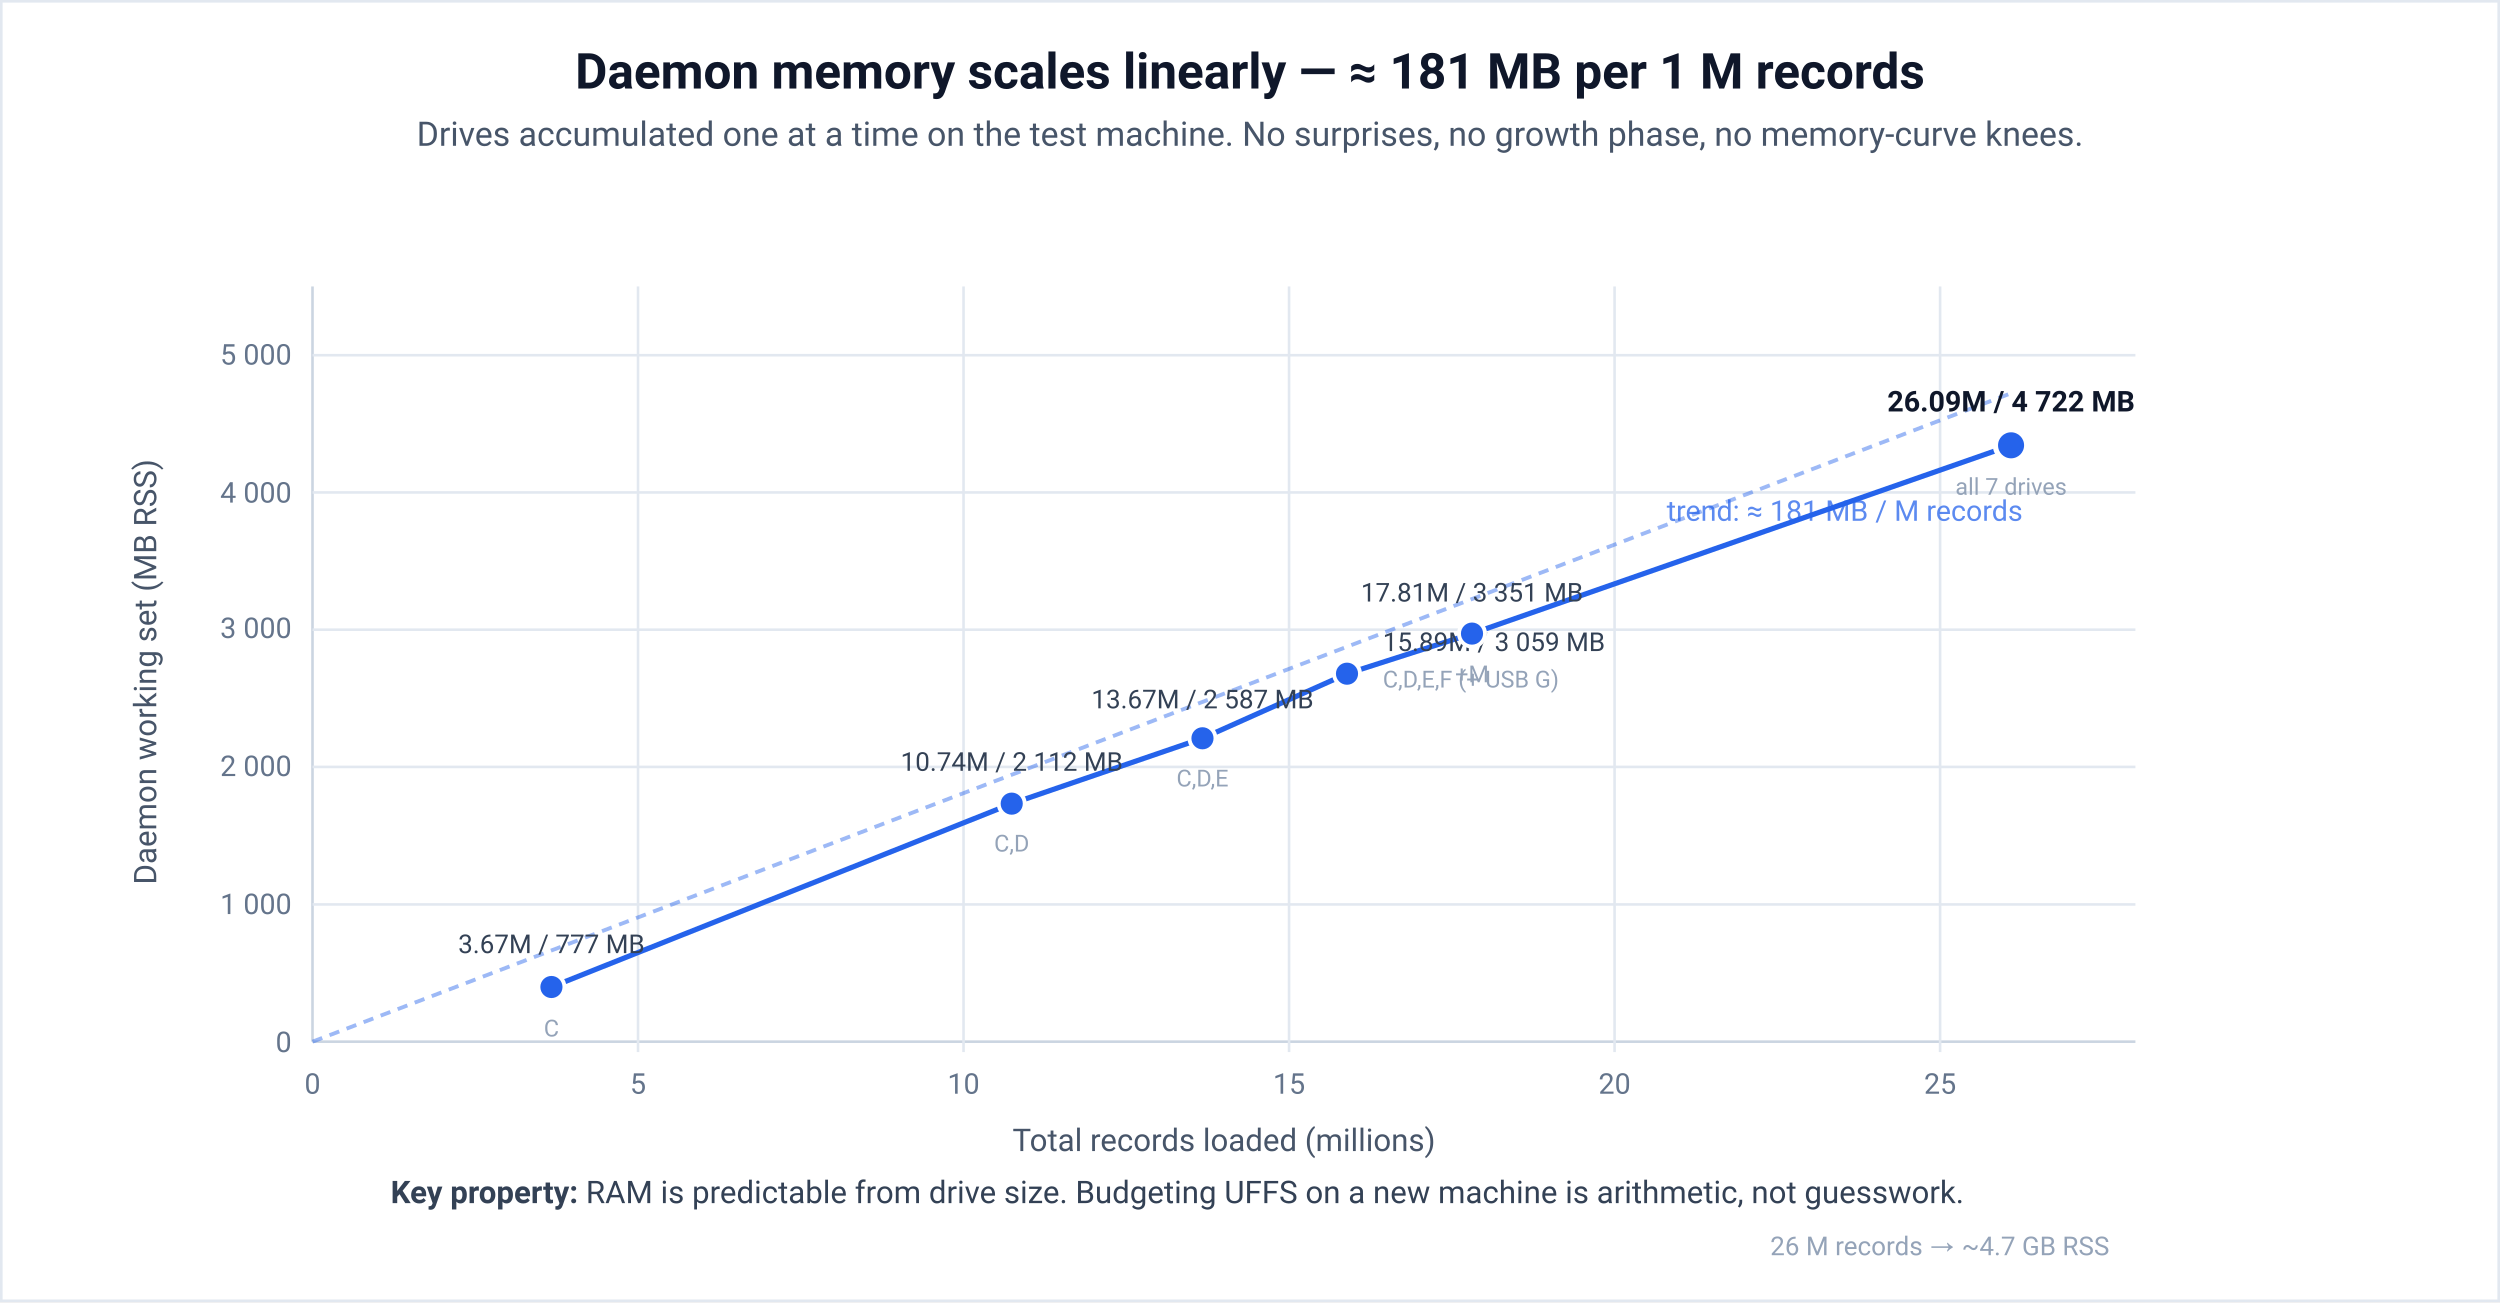
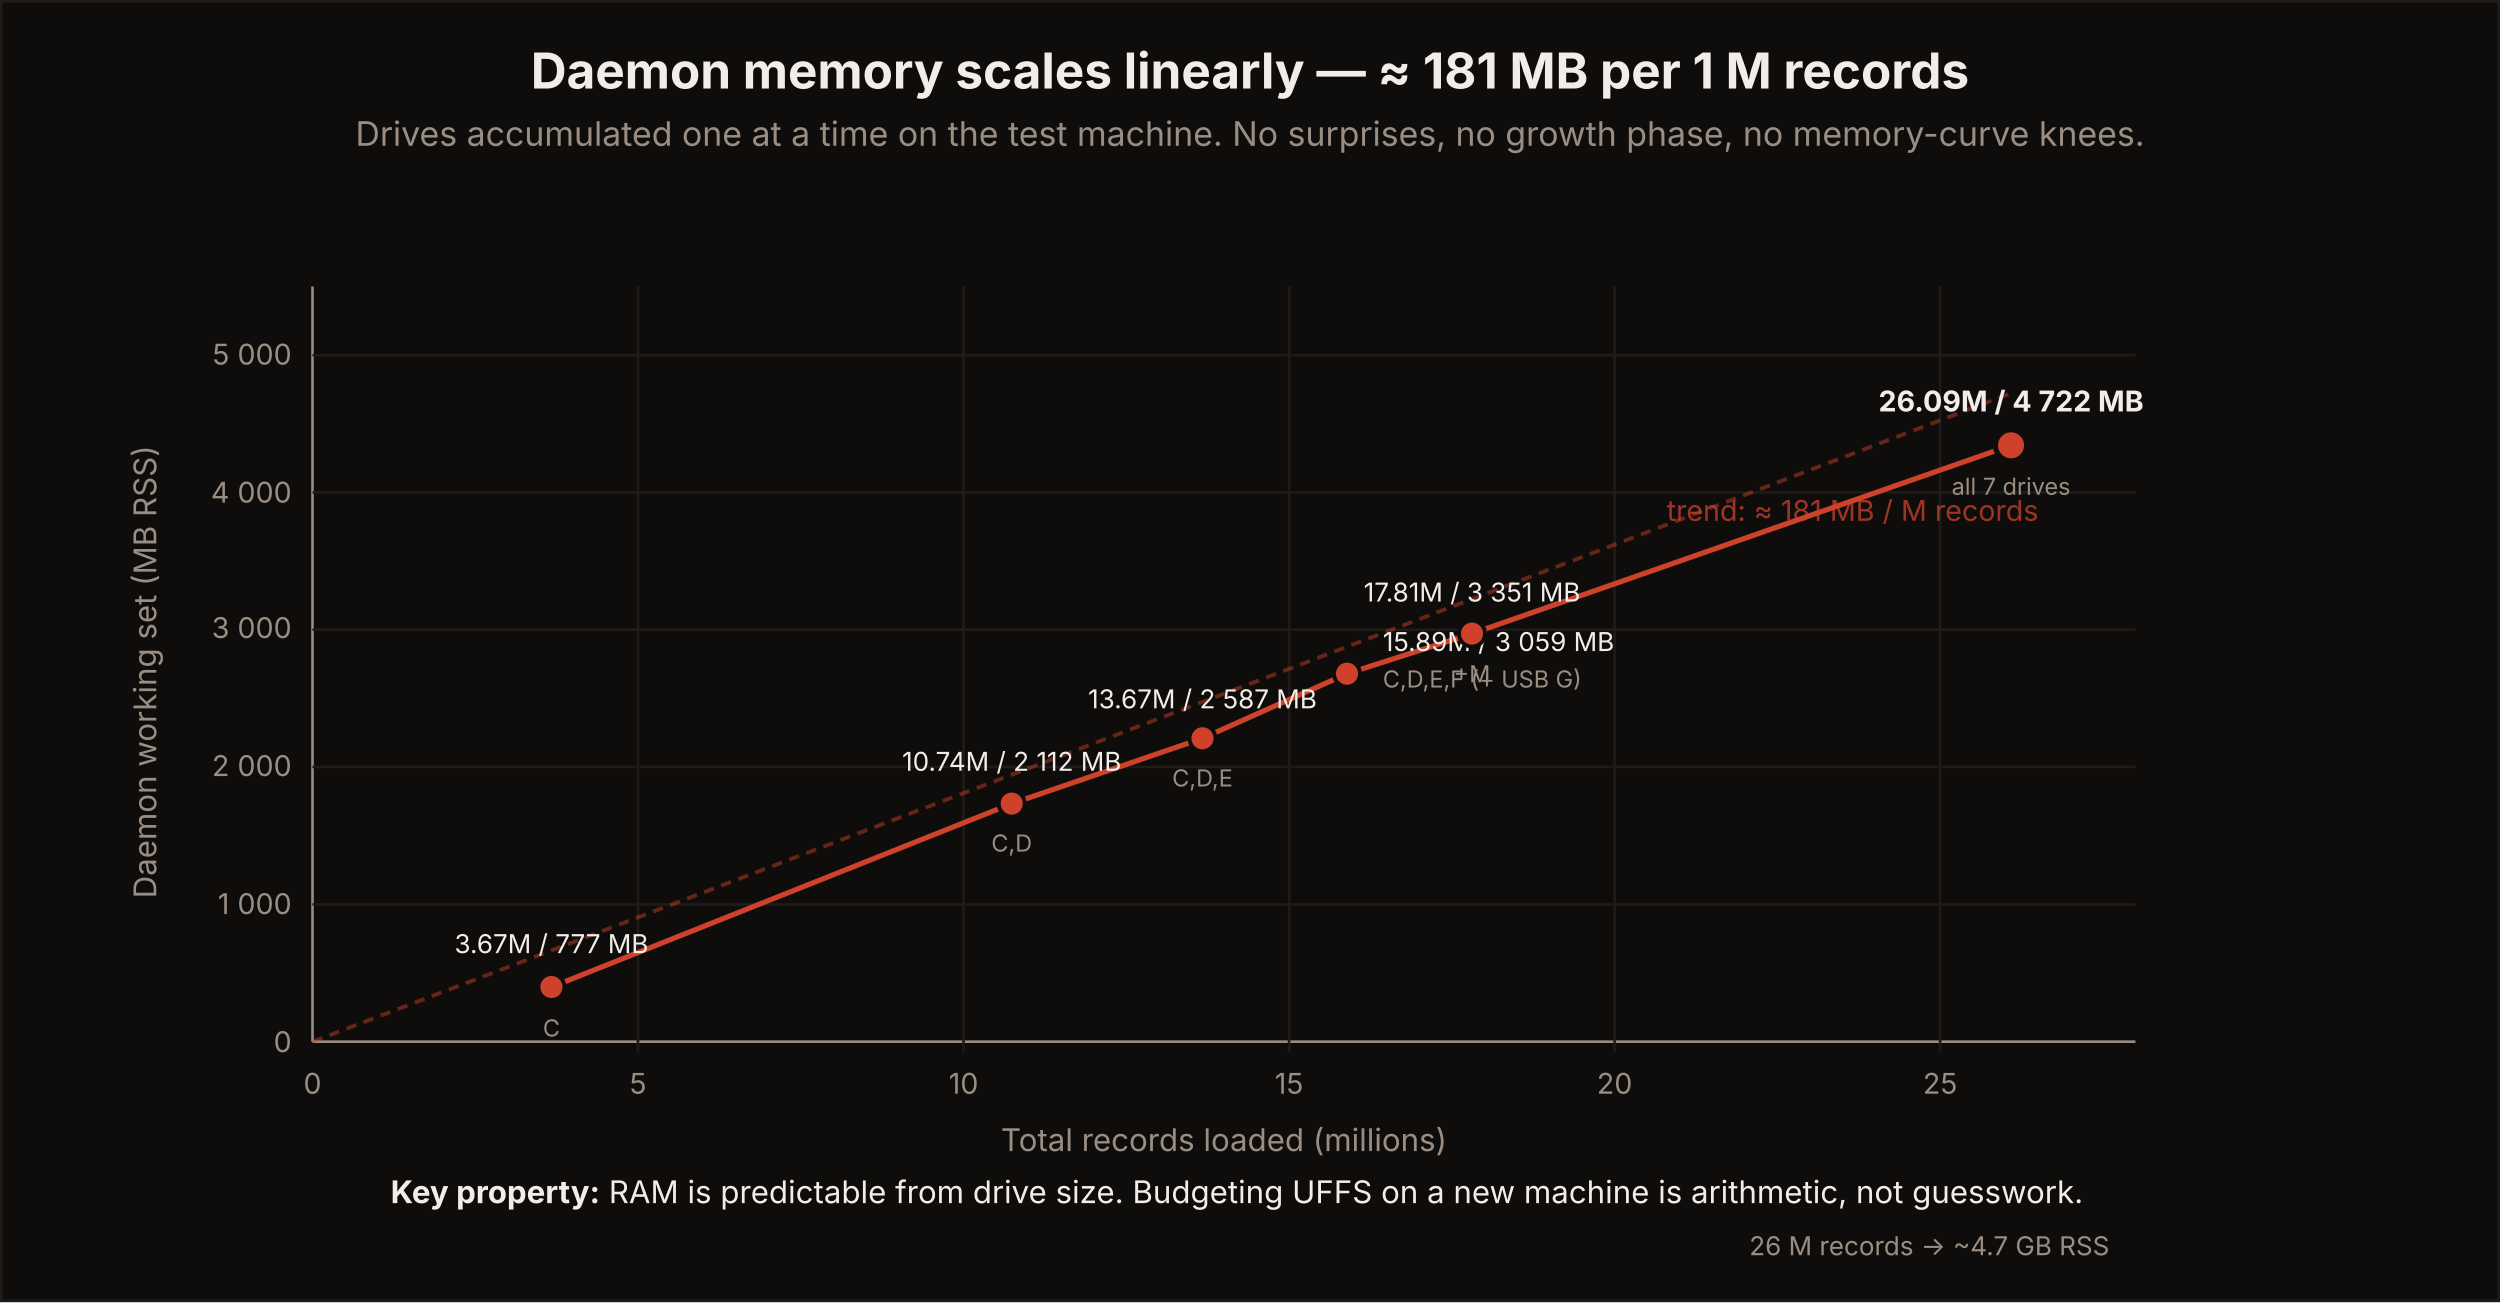
- <svg xmlns="http://www.w3.org/2000/svg" viewBox="0 0 960 500" font-family="-apple-system, BlinkMacSystemFont, 'Segoe UI', Roboto, Helvetica, Arial, sans-serif" role="img" aria-label="Line chart: UFFS daemon memory scales linearly at about 181 megabytes per million records, from 777 MB at 3.67M records up to 4722 MB at 26.09M records">
-   <rect x="0" y="0" width="960" height="500" fill="#ffffff" />
-   <rect x="0.5" y="0.5" width="959" height="499" fill="none" stroke="#e2e8f0" stroke-width="1" />
-   <text x="480" y="34" text-anchor="middle" font-size="19" font-weight="700" fill="#0f172a">Daemon memory scales linearly — ≈ 181 MB per 1 M records</text>
-   <text x="480" y="56" text-anchor="middle" font-size="13" fill="#475569">Drives accumulated one at a time on the test machine. No surprises, no growth phase, no memory-curve knees.</text>
-   <g font-size="11" fill="#64748b">
-     <line x1="120" y1="400" x2="820" y2="400" stroke="#cbd5e1" stroke-width="1" />
-     <line x1="120" y1="110" x2="120" y2="400" stroke="#cbd5e1" stroke-width="1" />
-     <line x1="120" y1="347.3" x2="820" y2="347.3" stroke="#e2e8f0" stroke-width="1" />
+ <svg xmlns="http://www.w3.org/2000/svg" viewBox="0 0 960 500" font-family="Inter, -apple-system, BlinkMacSystemFont, 'Segoe UI', Roboto, Helvetica, Arial, sans-serif" role="img" aria-label="Line chart: UFFS daemon memory scales linearly at about 181 megabytes per million records, from 777 MB at 3.67M records up to 4722 MB at 26.09M records">
+   <rect x="0" y="0" width="960" height="500" fill="#0F0D0B" />
+   <rect x="0.5" y="0.5" width="959" height="499" fill="none" stroke="#1E1B18" stroke-width="1" />
+   <text x="480" y="34" text-anchor="middle" font-size="19" font-weight="700" fill="#F2EDE8">Daemon memory scales linearly — ≈ 181 MB per 1 M records</text>
+   <text x="480" y="56" text-anchor="middle" font-size="13" fill="#9A8D82">Drives accumulated one at a time on the test machine. No surprises, no growth phase, no memory-curve knees.</text>
+   <g font-size="11" fill="#9A8D82">
+     <line x1="120" y1="400" x2="820" y2="400" stroke="#9A8D82" stroke-width="1" />
+     <line x1="120" y1="110" x2="120" y2="400" stroke="#9A8D82" stroke-width="1" />
+     <line x1="120" y1="347.3" x2="820" y2="347.3" stroke="#1E1B18" stroke-width="1" />
    <text x="112" y="351" text-anchor="end">1 000</text>
-     <line x1="120" y1="294.5" x2="820" y2="294.5" stroke="#e2e8f0" stroke-width="1" />
+     <line x1="120" y1="294.5" x2="820" y2="294.5" stroke="#1E1B18" stroke-width="1" />
    <text x="112" y="298" text-anchor="end">2 000</text>
-     <line x1="120" y1="241.8" x2="820" y2="241.8" stroke="#e2e8f0" stroke-width="1" />
+     <line x1="120" y1="241.8" x2="820" y2="241.8" stroke="#1E1B18" stroke-width="1" />
    <text x="112" y="245" text-anchor="end">3 000</text>
-     <line x1="120" y1="189.1" x2="820" y2="189.1" stroke="#e2e8f0" stroke-width="1" />
+     <line x1="120" y1="189.1" x2="820" y2="189.1" stroke="#1E1B18" stroke-width="1" />
    <text x="112" y="193" text-anchor="end">4 000</text>
-     <line x1="120" y1="136.4" x2="820" y2="136.4" stroke="#e2e8f0" stroke-width="1" />
+     <line x1="120" y1="136.4" x2="820" y2="136.4" stroke="#1E1B18" stroke-width="1" />
    <text x="112" y="140" text-anchor="end">5 000</text>
    <text x="112" y="404" text-anchor="end">0</text>
-     <text x="60" y="258" text-anchor="middle" font-size="12" fill="#475569" transform="rotate(-90 60 258)">Daemon working set (MB RSS)</text>
+     <text x="60" y="258" text-anchor="middle" font-size="12" fill="#9A8D82" transform="rotate(-90 60 258)">Daemon working set (MB RSS)</text>
  </g>
-   <g font-size="11" fill="#64748b">
-     <line x1="245" y1="110" x2="245" y2="404" stroke="#e2e8f0" stroke-width="1" />
+   <g font-size="11" fill="#9A8D82">
+     <line x1="245" y1="110" x2="245" y2="404" stroke="#1E1B18" stroke-width="1" />
    <text x="245" y="420" text-anchor="middle">5</text>
-     <line x1="370" y1="110" x2="370" y2="404" stroke="#e2e8f0" stroke-width="1" />
+     <line x1="370" y1="110" x2="370" y2="404" stroke="#1E1B18" stroke-width="1" />
    <text x="370" y="420" text-anchor="middle">10</text>
-     <line x1="495" y1="110" x2="495" y2="404" stroke="#e2e8f0" stroke-width="1" />
+     <line x1="495" y1="110" x2="495" y2="404" stroke="#1E1B18" stroke-width="1" />
    <text x="495" y="420" text-anchor="middle">15</text>
-     <line x1="620" y1="110" x2="620" y2="404" stroke="#e2e8f0" stroke-width="1" />
+     <line x1="620" y1="110" x2="620" y2="404" stroke="#1E1B18" stroke-width="1" />
    <text x="620" y="420" text-anchor="middle">20</text>
-     <line x1="745" y1="110" x2="745" y2="404" stroke="#e2e8f0" stroke-width="1" />
+     <line x1="745" y1="110" x2="745" y2="404" stroke="#1E1B18" stroke-width="1" />
    <text x="745" y="420" text-anchor="middle">25</text>
    <text x="120" y="420" text-anchor="middle">0</text>
-     <text x="470" y="442" text-anchor="middle" font-size="12" fill="#475569">Total records loaded (millions)</text>
+     <text x="470" y="442" text-anchor="middle" font-size="12" fill="#9A8D82">Total records loaded (millions)</text>
  </g>
-   <line x1="120" y1="400" x2="772.25" y2="151.0" stroke="#2563eb" stroke-width="1.5" stroke-dasharray="4,3" opacity="0.45" />
-   <text x="640" y="200" font-size="11" fill="#2563eb" opacity="0.75">trend: ≈ 181 MB / M records</text>
-   <polyline points="211.75,379.01  388.5,308.6  461.75,283.5  517.25,258.7  565.25,243.3  772.25,171.0" fill="none" stroke="#2563eb" stroke-width="2" />
+   <line x1="120" y1="400" x2="772.25" y2="151.0" stroke="#CE422B" stroke-width="1.5" stroke-dasharray="4,3" opacity="0.45" />
+   <text x="640" y="200" font-size="11" fill="#CE422B" opacity="0.75">trend: ≈ 181 MB / M records</text>
+   <polyline points="211.75,379.01  388.5,308.6  461.75,283.5  517.25,258.7  565.25,243.3  772.25,171.0" fill="none" stroke="#CE422B" stroke-width="2" />
  <g>
-     <circle cx="211.75" cy="379.01" r="5" fill="#2563eb" stroke="#ffffff" stroke-width="1.5" />
-     <text x="211.75" y="366" text-anchor="middle" font-size="10" fill="#334155">3.67M / 777 MB</text>
-     <text x="211.75" y="398" text-anchor="middle" font-size="9" fill="#94a3b8">C</text>
+     <circle cx="211.75" cy="379.01" r="5" fill="#CE422B" stroke="#0F0D0B" stroke-width="1.5" />
+     <text x="211.75" y="366" text-anchor="middle" font-size="10" fill="#F2EDE8">3.67M / 777 MB</text>
+     <text x="211.75" y="398" text-anchor="middle" font-size="9" fill="#9A8D82">C</text>
  </g>
  <g>
-     <circle cx="388.5" cy="308.6" r="5" fill="#2563eb" stroke="#ffffff" stroke-width="1.5" />
-     <text x="388.5" y="296" text-anchor="middle" font-size="10" fill="#334155">10.74M / 2 112 MB</text>
-     <text x="388.5" y="327" text-anchor="middle" font-size="9" fill="#94a3b8">C,D</text>
+     <circle cx="388.5" cy="308.6" r="5" fill="#CE422B" stroke="#0F0D0B" stroke-width="1.5" />
+     <text x="388.5" y="296" text-anchor="middle" font-size="10" fill="#F2EDE8">10.74M / 2 112 MB</text>
+     <text x="388.5" y="327" text-anchor="middle" font-size="9" fill="#9A8D82">C,D</text>
  </g>
  <g>
-     <circle cx="461.75" cy="283.5" r="5" fill="#2563eb" stroke="#ffffff" stroke-width="1.5" />
-     <text x="461.75" y="272" text-anchor="middle" font-size="10" fill="#334155">13.67M / 2 587 MB</text>
-     <text x="461.75" y="302" text-anchor="middle" font-size="9" fill="#94a3b8">C,D,E</text>
+     <circle cx="461.75" cy="283.5" r="5" fill="#CE422B" stroke="#0F0D0B" stroke-width="1.5" />
+     <text x="461.75" y="272" text-anchor="middle" font-size="10" fill="#F2EDE8">13.67M / 2 587 MB</text>
+     <text x="461.75" y="302" text-anchor="middle" font-size="9" fill="#9A8D82">C,D,E</text>
  </g>
  <g>
-     <circle cx="517.25" cy="258.7" r="5" fill="#2563eb" stroke="#ffffff" stroke-width="1.5" />
-     <text x="531" y="250" text-anchor="start" font-size="10" fill="#334155">15.89M / 3 059 MB</text>
-     <text x="531" y="264" text-anchor="start" font-size="9" fill="#94a3b8">C,D,E,F (+ USB G)</text>
+     <circle cx="517.25" cy="258.7" r="5" fill="#CE422B" stroke="#0F0D0B" stroke-width="1.5" />
+     <text x="531" y="250" text-anchor="start" font-size="10" fill="#F2EDE8">15.89M / 3 059 MB</text>
+     <text x="531" y="264" text-anchor="start" font-size="9" fill="#9A8D82">C,D,E,F (+ USB G)</text>
  </g>
  <g>
-     <circle cx="565.25" cy="243.3" r="5" fill="#2563eb" stroke="#ffffff" stroke-width="1.5" />
-     <text x="565.25" y="231" text-anchor="middle" font-size="10" fill="#334155">17.81M / 3 351 MB</text>
-     <text x="565.25" y="262" text-anchor="middle" font-size="9" fill="#94a3b8">+M</text>
+     <circle cx="565.25" cy="243.3" r="5" fill="#CE422B" stroke="#0F0D0B" stroke-width="1.5" />
+     <text x="565.25" y="231" text-anchor="middle" font-size="10" fill="#F2EDE8">17.81M / 3 351 MB</text>
+     <text x="565.25" y="262" text-anchor="middle" font-size="9" fill="#9A8D82">+M</text>
  </g>
  <g>
-     <circle cx="772.25" cy="171.0" r="6" fill="#2563eb" stroke="#ffffff" stroke-width="2" />
-     <text x="772.25" y="158" text-anchor="middle" font-size="11" font-weight="700" fill="#0f172a">26.09M / 4 722 MB</text>
-     <text x="772.25" y="190" text-anchor="middle" font-size="9" fill="#94a3b8">all 7 drives</text>
+     <circle cx="772.25" cy="171.0" r="6" fill="#CE422B" stroke="#0F0D0B" stroke-width="2" />
+     <text x="772.25" y="158" text-anchor="middle" font-size="11" font-weight="700" fill="#F2EDE8">26.09M / 4 722 MB</text>
+     <text x="772.25" y="190" text-anchor="middle" font-size="9" fill="#9A8D82">all 7 drives</text>
  </g>
  <g transform="translate(150, 462)">
-     <text x="0" y="0" font-size="12" fill="#334155">
+     <text x="0" y="0" font-size="12" fill="#F2EDE8">
      <tspan font-weight="700">Key property:</tspan> RAM is predictable from drive size. Budgeting UFFS on a new machine is arithmetic, not guesswork.</text>
  </g>
-   <text x="810" y="482" text-anchor="end" font-size="10" fill="#94a3b8">26 M records → ~4.7 GB RSS</text>
+   <text x="810" y="482" text-anchor="end" font-size="10" fill="#9A8D82">26 M records → ~4.7 GB RSS</text>
</svg>
